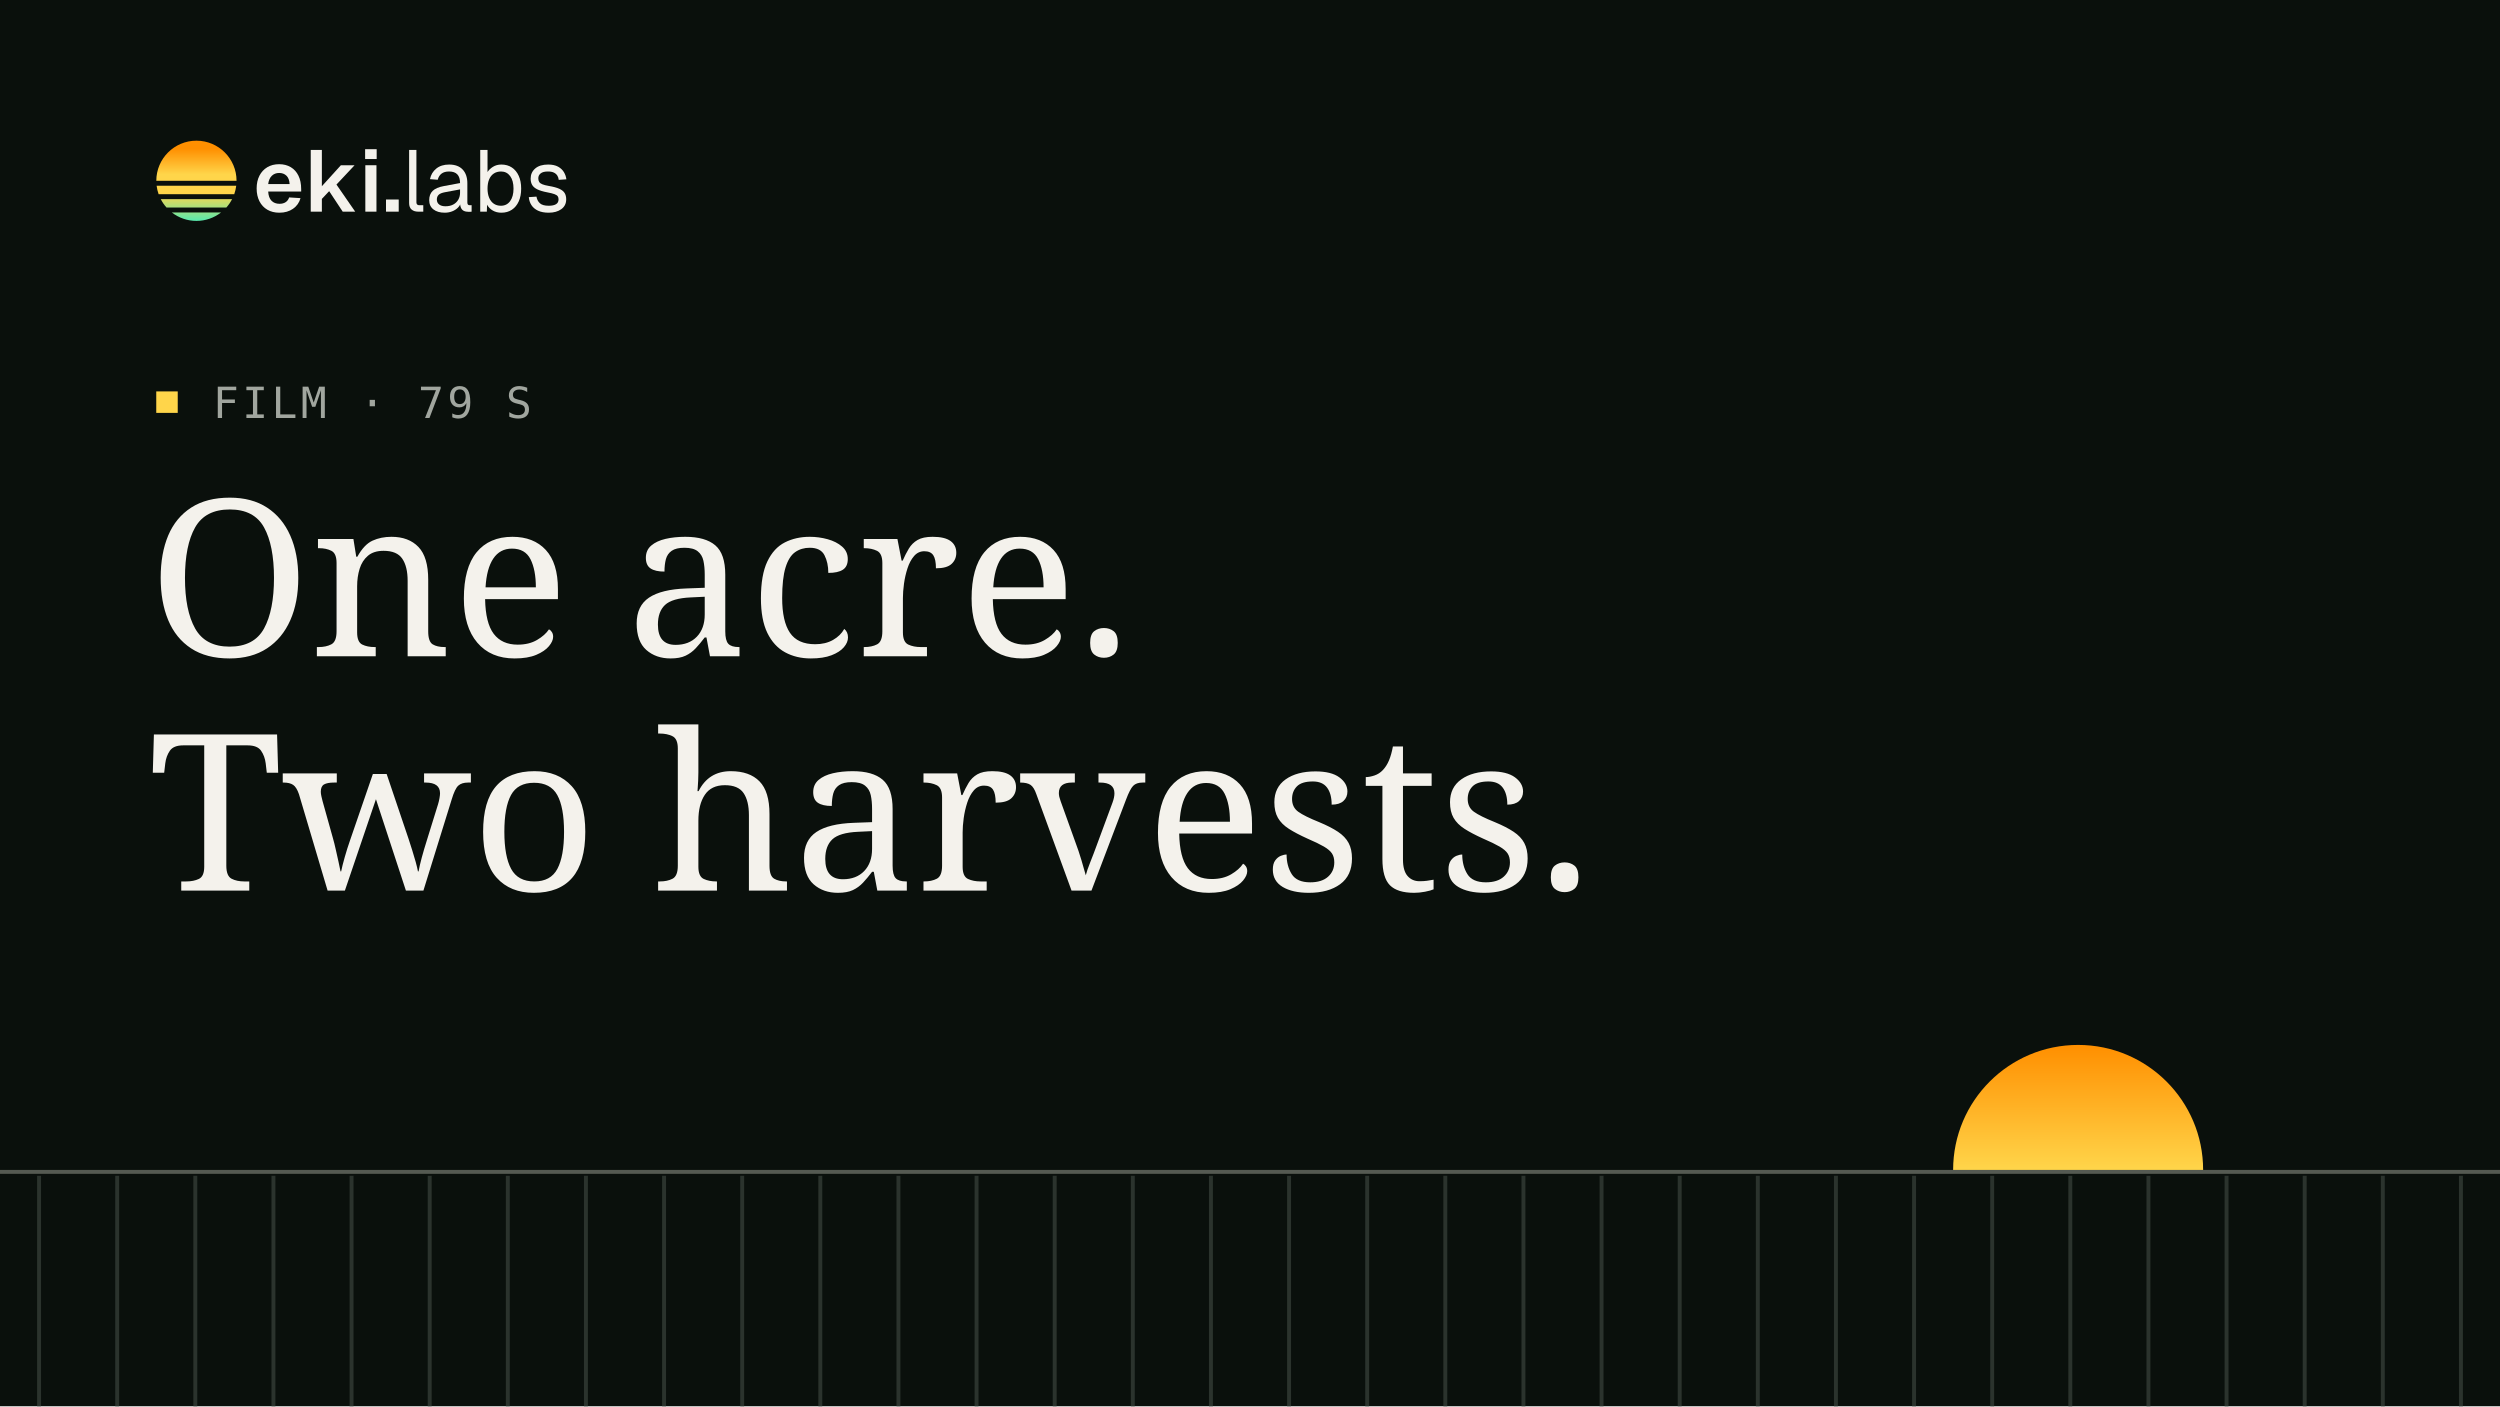
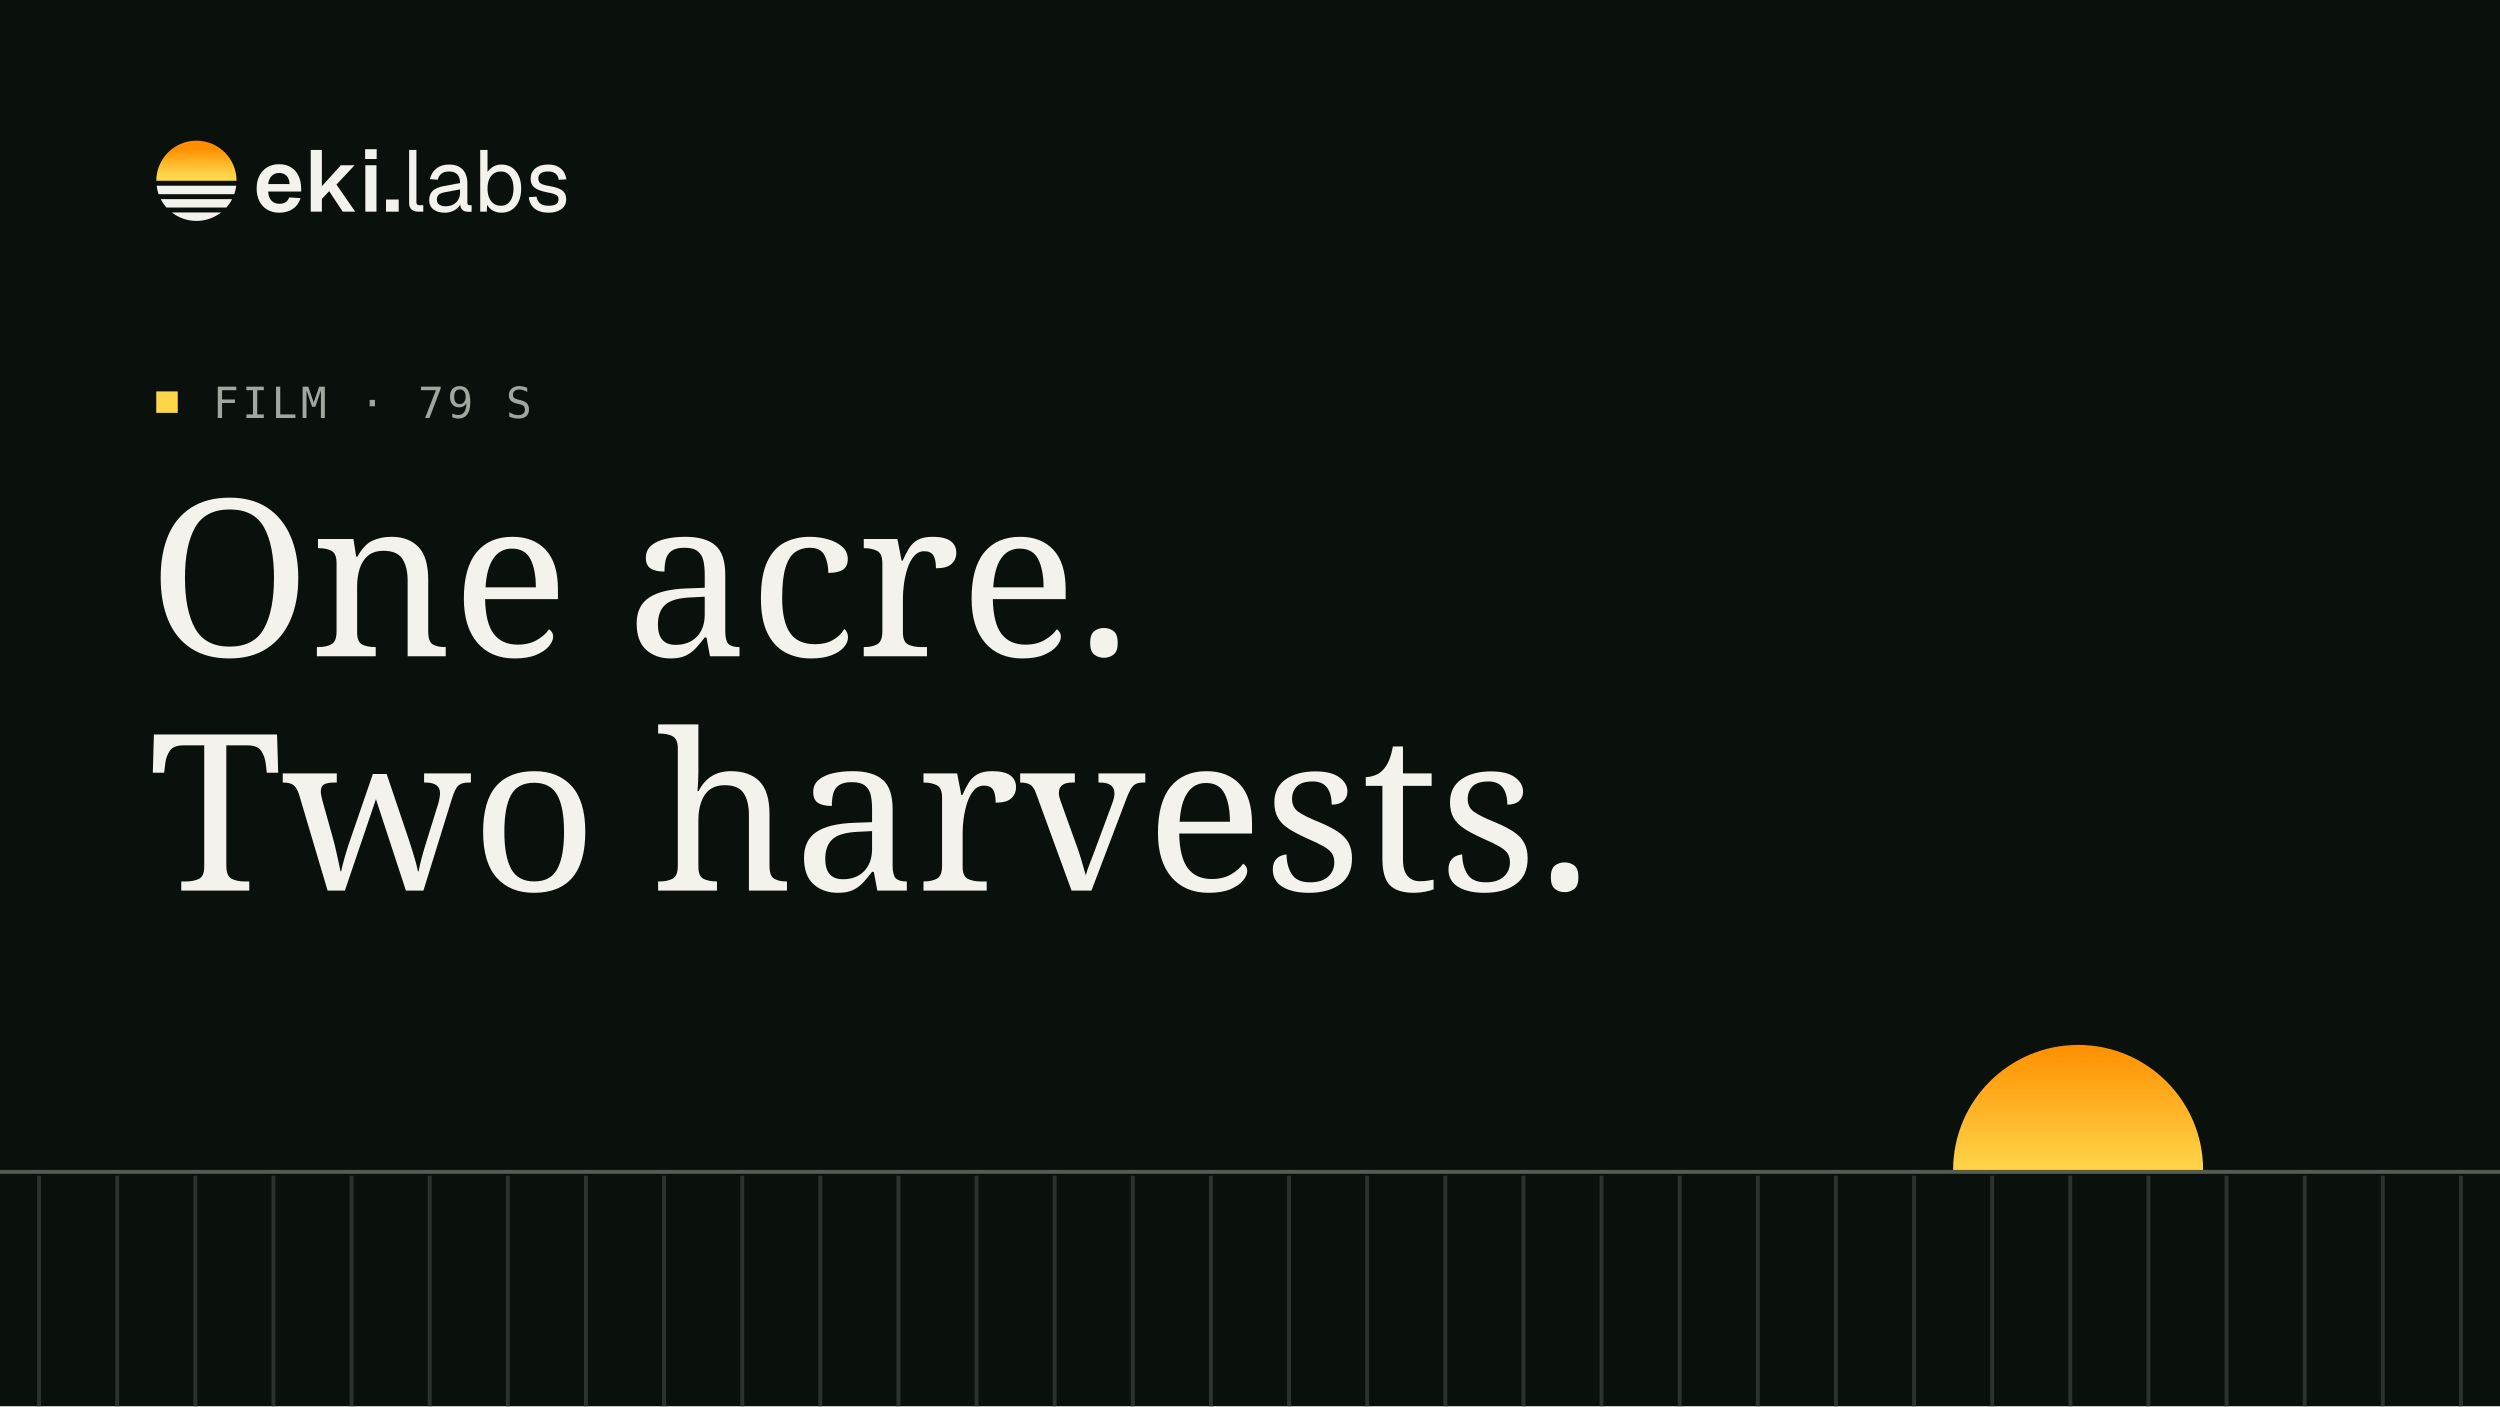
<svg xmlns="http://www.w3.org/2000/svg" width="1280" height="720" viewBox="0 0 1280 720">
  <rect width="1280" height="720" fill="#0A100C" />
  <rect x="19.0" y="602" width="2" height="118" fill="#2B332D" />
  <rect x="59.0" y="602" width="2" height="118" fill="#2B332D" />
  <rect x="99.0" y="602" width="2" height="118" fill="#2B332D" />
  <rect x="139.0" y="602" width="2" height="118" fill="#2B332D" />
  <rect x="179.0" y="602" width="2" height="118" fill="#2B332D" />
  <rect x="219.0" y="602" width="2" height="118" fill="#2B332D" />
  <rect x="259.0" y="602" width="2" height="118" fill="#2B332D" />
  <rect x="299.0" y="602" width="2" height="118" fill="#2B332D" />
  <rect x="339.0" y="602" width="2" height="118" fill="#2B332D" />
  <rect x="379.0" y="602" width="2" height="118" fill="#2B332D" />
  <rect x="419.0" y="602" width="2" height="118" fill="#2B332D" />
  <rect x="459.0" y="602" width="2" height="118" fill="#2B332D" />
  <rect x="499.0" y="602" width="2" height="118" fill="#2B332D" />
  <rect x="539.0" y="602" width="2" height="118" fill="#2B332D" />
  <rect x="579.0" y="602" width="2" height="118" fill="#2B332D" />
  <rect x="619.0" y="602" width="2" height="118" fill="#2B332D" />
  <rect x="659.0" y="602" width="2" height="118" fill="#2B332D" />
  <rect x="699.0" y="602" width="2" height="118" fill="#2B332D" />
  <rect x="739.0" y="602" width="2" height="118" fill="#2B332D" />
  <rect x="779.0" y="602" width="2" height="118" fill="#2B332D" />
  <rect x="819.0" y="602" width="2" height="118" fill="#2B332D" />
  <rect x="859.0" y="602" width="2" height="118" fill="#2B332D" />
  <rect x="899.0" y="602" width="2" height="118" fill="#2B332D" />
  <rect x="939.0" y="602" width="2" height="118" fill="#2B332D" />
  <rect x="979.0" y="602" width="2" height="118" fill="#2B332D" />
  <rect x="1019.0" y="602" width="2" height="118" fill="#2B332D" />
  <rect x="1059.0" y="602" width="2" height="118" fill="#2B332D" />
  <rect x="1099.0" y="602" width="2" height="118" fill="#2B332D" />
  <rect x="1139.0" y="602" width="2" height="118" fill="#2B332D" />
  <rect x="1179.0" y="602" width="2" height="118" fill="#2B332D" />
  <rect x="1219.0" y="602" width="2" height="118" fill="#2B332D" />
  <rect x="1259.0" y="602" width="2" height="118" fill="#2B332D" />
  <rect x="0" y="599.0" width="1280" height="2" fill="#555A52" />
  <defs>
    <linearGradient id="hs4" gradientUnits="userSpaceOnUse" x1="0" y1="535.0" x2="0" y2="599.0">
      <stop offset="0" stop-color="#FF8F00" />
      <stop offset="1" stop-color="#FFD54A" />
    </linearGradient>
  </defs>
  <path d="M1000 599.0A64 64 0 0 1 1128 599.0Z" fill="url(#hs4)" />
  <g transform="translate(80.03 108.37) scale(0.04451)">
    <defs>
      <linearGradient id="eki-sun" gradientUnits="userSpaceOnUse" x1="0" y1="0" x2="0" y2="100">
        <stop offset="0" stop-color="#FF8F00" />
        <stop offset="0.1" stop-color="#FF8F00" />
        <stop offset="0.42" stop-color="#FFD54A" />
-         <stop offset="0.66" stop-color="#FFD54A" />
-         <stop offset="1" stop-color="#58E9AE" />
+         <stop offset="1" stop-color="#FFD54A" />
      </linearGradient>
    </defs>
    <g transform="translate(0 -816.5) scale(9.23)">
      <path d="M0 50A50 50 0 0 1 100 50Z" fill="url(#eki-sun)" />
-       <path d="M0.38 56.14L99.62 56.14A50 50 0 0 1 97.14 66.67L2.86 66.67A50 50 0 0 1 0.38 56.14Z" fill="url(#eki-sun)" />
-       <path d="M5.51 72.81L94.49 72.81A50 50 0 0 1 87.27 83.33L12.73 83.33A50 50 0 0 1 5.51 72.81Z" fill="url(#eki-sun)" />
-       <path d="M19.31 89.47L80.69 89.47A50 50 0 0 1 50.00 100.00L50.00 100.00A50 50 0 0 1 19.31 89.47Z" fill="url(#eki-sun)" />
+       <path d="M0.38 56.14L99.62 56.14A50 50 0 0 1 97.14 66.67L2.86 66.67A50 50 0 0 1 0.38 56.14Z" fill="#F4F2EC" />
+       <path d="M5.51 72.81L94.49 72.81A50 50 0 0 1 87.27 83.33L12.73 83.33A50 50 0 0 1 5.51 72.81Z" fill="#F4F2EC" />
+       <path d="M19.31 89.47L80.69 89.47A50 50 0 0 1 50.00 100.00L50.00 100.00A50 50 0 0 1 19.31 89.47Z" fill="#F4F2EC" />
    </g>
    <g transform="translate(1115 0)">
      <path d="M300.6 12Q220.8 12 162.1 -22.4Q103.4 -56.8 71.3 -119.7Q39.2 -182.6 39.2 -267Q39.2 -351.4 71.3 -413.8Q103.4 -476.2 161.5 -511.1Q219.6 -546 298.2 -546Q374.4 -546 431.6 -511.9Q488.8 -477.8 520.1 -413.8Q551.4 -349.8 551.4 -260V-231.4H172Q175.8 -160.8 210.3 -125.6Q244.8 -90.4 302.2 -90.4Q345 -90.4 373.3 -109.5Q401.6 -128.6 413 -163.8L543.8 -155.6Q522.4 -78.2 457.7 -33.1Q393 12 300.6 12ZM172 -317.4H418.6Q414.6 -382.4 381.9 -413.8Q349.2 -445.2 298.2 -445.2Q246.8 -445.2 213.3 -412.3Q179.8 -379.4 172 -317.4Z" fill="#F4F2EC" />
      <path d="M661.4 0V-710H789.4V-292.6L1008.2 -534H1165.8L957.2 -311.8L1172.8 0H1029.2L873.4 -236L789.4 -146.8V0Z" fill="#F4F2EC" />
      <path d="M1289.4 0V-534H1417.4V0ZM1287 -605.4V-718.6H1419.8V-605.4Z" fill="#F4F2EC" />
      <path d="M1527.2 0V-139.8H1673.4V0Z" fill="#F4F2EC" />
      <path d="M1897 0Q1851 0 1822 -24Q1793 -48 1793 -100V-710H1877V-107Q1877 -91 1885.5 -82.5Q1894 -74 1910 -74H1956V0Z" fill="#F4F2EC" />
      <path d="M2203 12Q2121 12 2072.5 -26Q2024 -64 2024 -132Q2024 -200 2064 -239Q2104 -278 2191 -294L2379 -329Q2379 -396 2347.5 -429Q2316 -462 2253 -462Q2198 -462 2166 -437.5Q2134 -413 2122 -367L2033 -374Q2048 -449 2105.5 -495.5Q2163 -542 2253 -542Q2355 -542 2409 -484.5Q2463 -427 2463 -326V-107Q2463 -89 2469.5 -81.5Q2476 -74 2491 -74H2512V0Q2508 1 2499 1.5Q2490 2 2480 2Q2444 2 2421.5 -9.5Q2399 -21 2389 -45.5Q2379 -70 2379 -110L2389 -108Q2382 -74 2355 -46.5Q2328 -19 2288 -3.5Q2248 12 2203 12ZM2211 -62Q2264 -62 2301.5 -82.5Q2339 -103 2359 -138.5Q2379 -174 2379 -218V-256L2207 -224Q2153 -214 2132.5 -193.5Q2112 -173 2112 -140Q2112 -103 2138.5 -82.5Q2165 -62 2211 -62Z" fill="#F4F2EC" />
      <path d="M2854 12Q2799 12 2756 -12.5Q2713 -37 2690 -80L2687 0H2611V-710H2695V-456Q2715 -489 2757 -515.5Q2799 -542 2854 -542Q2924 -542 2975 -508Q3026 -474 3054 -412Q3082 -350 3082 -265Q3082 -180 3054 -118Q3026 -56 2975 -22Q2924 12 2854 12ZM2849 -68Q2916 -68 2955 -121Q2994 -174 2994 -265Q2994 -357 2955 -409.5Q2916 -462 2851 -462Q2802 -462 2767 -438.5Q2732 -415 2713.5 -371Q2695 -327 2695 -265Q2695 -205 2713.5 -160.5Q2732 -116 2766.5 -92Q2801 -68 2849 -68Z" fill="#F4F2EC" />
      <path d="M3399 12Q3326 12 3276.5 -11Q3227 -34 3200.5 -74.5Q3174 -115 3170 -167L3258 -173Q3266 -125 3297.5 -96.5Q3329 -68 3399 -68Q3453 -68 3482.5 -85.5Q3512 -103 3512 -142Q3512 -163 3502.5 -177Q3493 -191 3465 -201.5Q3437 -212 3383 -222Q3309 -236 3267 -257Q3225 -278 3208 -308Q3191 -338 3191 -380Q3191 -451 3243.5 -496.5Q3296 -542 3392 -542Q3462 -542 3506.5 -517.5Q3551 -493 3574 -454Q3597 -415 3602 -372L3514 -366Q3512 -391 3499 -413Q3486 -435 3460 -448.5Q3434 -462 3390 -462Q3333 -462 3306 -440Q3279 -418 3279 -384Q3279 -358 3289.5 -341.5Q3300 -325 3326.5 -314.5Q3353 -304 3399 -296Q3477 -283 3521 -263Q3565 -243 3582.5 -213.5Q3600 -184 3600 -142Q3600 -69 3543.5 -28.5Q3487 12 3399 12Z" fill="#F4F2EC" />
    </g>
  </g>
  <rect x="80" y="200.4" width="11" height="11" fill="#FFD54A" />
  <text x="109" y="214" font-family="'Geist Mono', Menlo, monospace" font-size="22" font-weight="500" fill="#A1A69F" text-anchor="start" letter-spacing="1.76">FILM · 79 S</text>
  <text x="76" y="336" font-family="'Zilla Slab', Georgia, serif" font-size="112" font-weight="400" fill="#F4F2EC" text-anchor="start">One acre.</text>
  <text x="76" y="456" font-family="'Zilla Slab', Georgia, serif" font-size="112" font-weight="400" fill="#F4F2EC" text-anchor="start">Two harvests.</text>
</svg>
